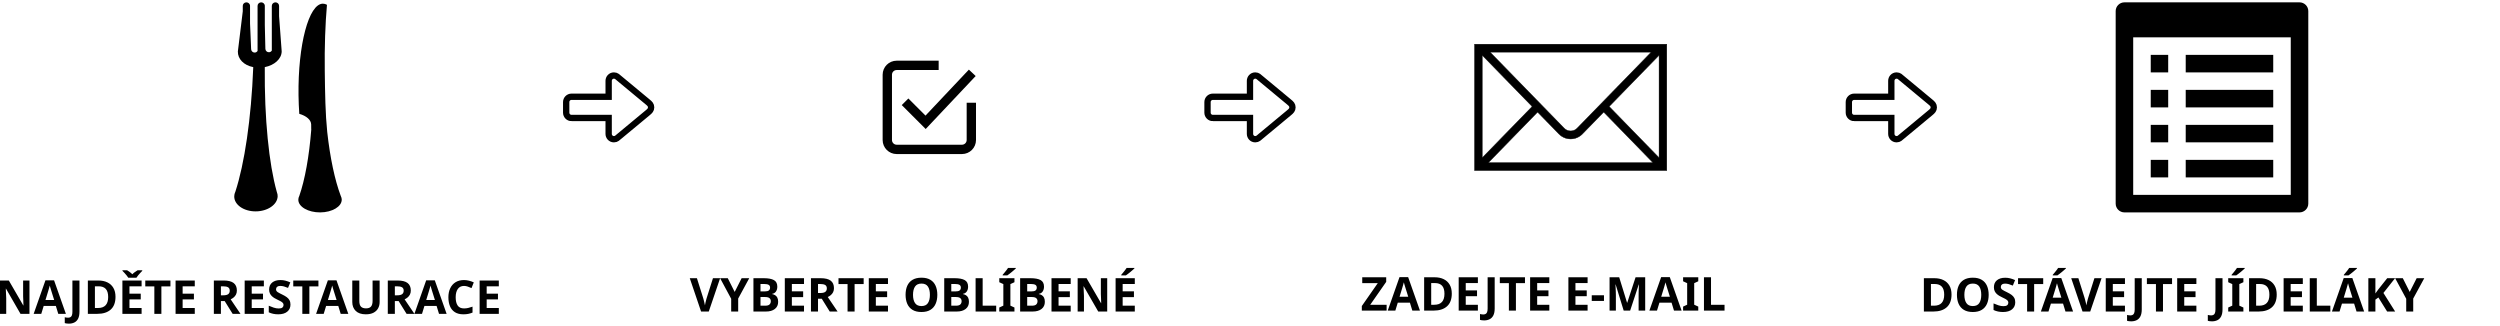
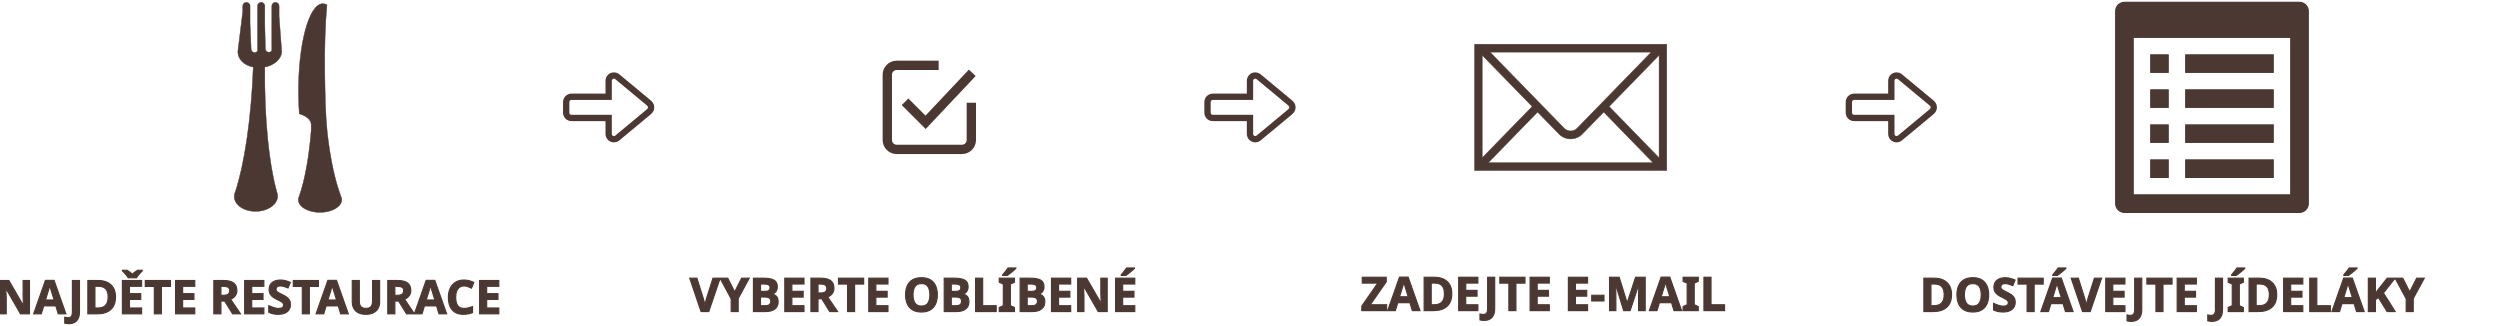
<svg xmlns="http://www.w3.org/2000/svg" width="1920" height="250" viewBox="0 0 1920 250" id="svg2" version="1.1">
  <defs id="defs4">
    <marker viewBox="0 0 10 10" refY="5" refX="0" orient="auto" markerWidth="4" markerUnits="strokeWidth" markerHeight="3" id="ArrowEnd">
      <path id="path2444" d="M 0,0 10,5 0,10 0,0 Z" />
    </marker>
    <marker viewBox="0 0 10 10" refY="5" refX="10" orient="auto" markerWidth="4" markerUnits="strokeWidth" markerHeight="3" id="ArrowStart">
      <path id="path2447" d="M 10,0 0,5 10,10 10,0 Z" />
    </marker>
  </defs>
  <g id="layer1" transform="translate(0,-802.3622)">
    <text xml:space="preserve" style="font-style:normal;font-weight:normal;font-size:40px;line-height:125%;font-family:sans-serif;letter-spacing:0px;word-spacing:0px;fill:#000000;fill-opacity:1;stroke:none;stroke-width:1px;stroke-linecap:butt;stroke-linejoin:miter;stroke-opacity:1" x="-1400.071" y="-50.724" id="text4558">
      <tspan id="tspan4560" x="-1400.071" y="-50.724" />
    </text>
-     <g id="g4578" transform="matrix(0.8962987,0,0,0.8962564,1403.698,1138.513)">
-       <g transform="matrix(0.3515597,0,0,0.3515597,-1365.515,-372.7039)" id="g3404">
-         <g id="meanicons_x5F_41">
-           <g id="g3391">
-             <path d="m 261.798,475.664 0.024,0 c -0.024,-0.045 -0.047,-0.097 -0.047,-0.141 -0.438,-1.758 -1.085,-3.479 -1.979,-5.156 -14.269,-37.994 -25.787,-92.076 -32.828,-155.521 -4.53,-44.008 -5.301,-94.53 -5.979,-148.26 -0.771,-59.217 1.209,-114.508 5.33,-161.606 -3.258,-1.834 -6.535,-2.748 -9.908,-2.748 -34.423,0.213 -60.98,100.215 -59.391,223.412 0.19,15.44 0.848,30.533 1.856,45.1 17.11,4.871 28.799,14.643 28.972,25.977 l 0.117,11.812 c 0.074,0.051 0.146,0.051 0.17,0.051 -5.207,66.325 -15.543,122.972 -29.283,162.451 -0.869,1.642 -1.47,3.399 -1.857,5.164 0,0.037 -0.021,0.097 -0.021,0.097 l 0.021,0 c -0.268,1.348 -0.479,2.693 -0.457,4.051 0.189,17.107 24.105,30.851 53.314,30.653 29.213,-0.19 52.713,-14.2 52.5,-31.28 0.002,-1.397 -0.244,-2.761 -0.554,-4.056 z" id="path3393" />
-             <path d="m 115.999,118.697 -6.365,-85.953 0,-25.165 c 0,-4.724 -3.95,-8.58 -8.868,-8.58 -4.872,0 -8.847,3.856 -8.847,8.58 l 0,108.924 c -1.471,2.392 -3.928,4.074 -6.941,4.121 -4.752,0.146 -8.652,-3.612 -8.748,-8.36 l -1.373,-58.066 0,-46.618 c 0,-4.723 -3.979,-8.58 -8.85,-8.58 -4.865,0 -8.822,3.857 -8.822,8.58 l 0,109.861 c -1.516,2.289 -3.953,3.959 -6.893,4.002 -4.723,0.096 -8.678,-3.613 -8.773,-8.39 l -2.674,-62.765 0,-42.71 c 0,-4.723 -3.979,-8.58 -8.846,-8.58 -4.891,0 -8.87,3.857 -8.87,8.58 l 0,13.347 -11.955,97.793 c -0.438,18.304 14.391,33.724 37.501,38.205 -4.863,126.064 -21.472,236.138 -43.624,303.699 -0.94,2.022 -1.592,4.052 -2.072,6.167 0,0.032 -0.049,0.083 -0.049,0.146 -0.34,1.547 -0.553,3.187 -0.578,4.82 -0.482,20.293 22.803,36.777 52.012,36.757 29.213,0 53.319,-16.506 53.8,-36.853 0,-1.61 -0.146,-3.229 -0.41,-4.789 0,-0.051 -0.022,-0.084 -0.022,-0.178 -0.361,-2.072 -0.963,-4.146 -1.787,-6.123 C 85.025,393.03 73.67,282.985 74.783,156.877 c 23.333,-4.481 40.804,-19.856 41.216,-38.18 z" id="path3395" />
-           </g>
+     <g style="stroke:#4b3832;stroke-opacity:1;fill:#4b3832;fill-opacity:1" id="g3404" transform="matrix(0.3151025,0,0,0.3150876,179.789,804.4744)">
+       <g style="stroke:#4b3832;stroke-opacity:1;fill:#4b3832;fill-opacity:1" id="meanicons_x5F_41">
+         <g style="stroke:#4b3832;stroke-opacity:1;fill:#4b3832;fill-opacity:1" id="g3391">
+           <path style="stroke:#4b3832;stroke-opacity:1;fill:#4b3832;fill-opacity:1" id="path3393" d="m 261.798,475.664 0.024,0 c -0.024,-0.045 -0.047,-0.097 -0.047,-0.141 -0.438,-1.758 -1.085,-3.479 -1.979,-5.156 -14.269,-37.994 -25.787,-92.076 -32.828,-155.521 -4.53,-44.008 -5.301,-94.53 -5.979,-148.26 -0.771,-59.217 1.209,-114.508 5.33,-161.606 -3.258,-1.834 -6.535,-2.748 -9.908,-2.748 -34.423,0.213 -60.98,100.215 -59.391,223.412 0.19,15.44 0.848,30.533 1.856,45.1 17.11,4.871 28.799,14.643 28.972,25.977 l 0.117,11.812 c 0.074,0.051 0.146,0.051 0.17,0.051 -5.207,66.325 -15.543,122.972 -29.283,162.451 -0.869,1.642 -1.47,3.399 -1.857,5.164 0,0.037 -0.021,0.097 -0.021,0.097 l 0.021,0 c -0.268,1.348 -0.479,2.693 -0.457,4.051 0.189,17.107 24.105,30.851 53.314,30.653 29.213,-0.19 52.713,-14.2 52.5,-31.28 0.002,-1.397 -0.244,-2.761 -0.554,-4.056 z" />
+           <path style="stroke:#4b3832;stroke-opacity:1;fill:#4b3832;fill-opacity:1" id="path3395" d="m 115.999,118.697 -6.365,-85.953 0,-25.165 c 0,-4.724 -3.95,-8.58 -8.868,-8.58 -4.872,0 -8.847,3.856 -8.847,8.58 l 0,108.924 c -1.471,2.392 -3.928,4.074 -6.941,4.121 -4.752,0.146 -8.652,-3.612 -8.748,-8.36 l -1.373,-58.066 0,-46.618 c 0,-4.723 -3.979,-8.58 -8.85,-8.58 -4.865,0 -8.822,3.857 -8.822,8.58 l 0,109.861 c -1.516,2.289 -3.953,3.959 -6.893,4.002 -4.723,0.096 -8.678,-3.613 -8.773,-8.39 l -2.674,-62.765 0,-42.71 c 0,-4.723 -3.979,-8.58 -8.846,-8.58 -4.891,0 -8.87,3.857 -8.87,8.58 l 0,13.347 -11.955,97.793 c -0.438,18.304 14.391,33.724 37.501,38.205 -4.863,126.064 -21.472,236.138 -43.624,303.699 -0.94,2.022 -1.592,4.052 -2.072,6.167 0,0.032 -0.049,0.083 -0.049,0.146 -0.34,1.547 -0.553,3.187 -0.578,4.82 -0.482,20.293 22.803,36.777 52.012,36.757 29.213,0 53.319,-16.506 53.8,-36.853 0,-1.61 -0.146,-3.229 -0.41,-4.789 0,-0.051 -0.022,-0.084 -0.022,-0.178 -0.361,-2.072 -0.963,-4.146 -1.787,-6.123 C 85.025,393.03 73.67,282.985 74.783,156.877 c 23.333,-4.481 40.804,-19.856 41.216,-38.18 z" />
        </g>
-         <g id="Layer_1_1_" />
      </g>
-       <g transform="matrix(4,0,0,4,-817.8082,-331.0562)" id="g3469">
-         <path style="fill:none;stroke:#000000;stroke-width:2;stroke-miterlimit:10" d="m 21,11 0,8 c 0,1.1 -0.9,2 -2,2 L 5,21 C 3.9,21 3,20.1 3,19 L 3,5 C 3,3.9 3.9,3 5,3 l 9,0" stroke-miterlimit="10" id="path3460" />
-         <polyline style="clip-rule:evenodd;fill:none;fill-rule:evenodd;stroke:#000000;stroke-width:2;stroke-miterlimit:10" id="Done__x2014__Displayed_on_the_left_side_of_a_contextual_action_bar__x28_CAB_x29__to_allow_the_user_to_dismiss_it._3_" points="  21.2,4.6 11.2,15.2 6.8,10.8 " stroke-miterlimit="10" />
-       </g>
-       <path style="fill:#000000;stroke:#000000;stroke-width:0.335" d="m -144.625,-337.174 -151.318,0 -1.312,0 -3.185,0 -2.194,0 0,108.236 164.71,0 0,-108.236 -5.697,0 -1.004,0 z m -6.588,6.765 -63.632,65.334 c -2.902,2.979 -7.965,2.979 -10.867,0 l -63.642,-65.334 138.141,0 z m -144.832,2.695 42.779,43.918 -42.779,43.924 0,-87.842 z m 5.256,92.01 42.184,-43.307 18.234,18.719 c 2.693,2.768 6.28,4.294 10.092,4.294 3.812,0 7.399,-1.526 10.092,-4.294 l 18.234,-18.722 42.181,43.31 -141.017,0 z m 146.277,-4.165 -42.78,-43.927 42.779,-43.927 0,87.855 z" id="path3571" />
-       <path style="fill:none;stroke:#000000;stroke-width:5.417;stroke-miterlimit:4;stroke-dasharray:none;stroke-opacity:1" d="m -1076.413,-273.959 31.84,0 0,13.646 c 0,2.202 1.706,4.549 4.548,4.549 2.097,0 3.161,-1.305 4.549,-2.456 l 24.449,-20.287 c 1.742,-1.424 2.843,-2.524 2.843,-4.549 0,-2.024 -1.101,-3.129 -2.843,-4.549 l -24.449,-20.287 c -1.387,-1.151 -2.452,-2.456 -4.549,-2.456 -2.843,0 -4.548,2.347 -4.548,4.549 l 0,13.646 -31.84,0 c -2.502,0 -4.549,2.047 -4.549,4.549 l 0,9.097 c 0,2.502 2.047,4.549 4.549,4.549 z" id="path3654" />
-       <path id="path4497" d="m -526.883,-273.959 31.84,0 0,13.646 c 0,2.202 1.706,4.549 4.549,4.549 2.097,0 3.161,-1.305 4.549,-2.456 l 24.449,-20.287 c 1.742,-1.424 2.843,-2.524 2.843,-4.549 0,-2.024 -1.101,-3.129 -2.843,-4.549 l -24.449,-20.287 c -1.387,-1.151 -2.452,-2.456 -4.549,-2.456 -2.843,0 -4.549,2.347 -4.549,4.549 l 0,13.646 -31.84,0 c -2.502,0 -4.549,2.047 -4.549,4.549 l 0,9.097 c 0,2.502 2.047,4.549 4.549,4.549 z" style="fill:none;stroke:#000000;stroke-width:5.417;stroke-miterlimit:4;stroke-dasharray:none;stroke-opacity:1" />
-       <path d="m 381.728,-223.049 -74.985,0 0,-15.008 74.985,0 0,15.008 z m 0,-105.007 -74.985,0 0,15.008 74.985,0 0,-15.008 z m 0,29.985 -74.985,0 0,15.015 74.985,0 0,-15.015 z m -90,-29.985 -14.955,0 0,15.008 14.955,0 0,-15.008 z m 90,60.008 -74.985,0 0,14.977 74.985,0 0,-14.977 z m -90,29.992 -14.955,0 0,15.008 14.955,0 0,-15.008 z m 0,-60.015 -14.955,0 0,15.015 14.955,0 0,-15.015 z m 0,30.023 -14.955,0 0,14.977 14.955,0 0,-14.977 z m 120.045,-97.522 c 0,-4.133 -3.397,-7.485 -7.545,-7.485 l -149.955,0 c -4.178,0 -7.545,3.353 -7.545,7.485 l 0,165.023 c 0,4.125 3.368,7.492 7.545,7.492 l 149.955,0 c 4.147,0 7.545,-3.368 7.545,-7.492 l 0,-165.023 z m -15.03,157.5 -135,0 0,-135 135,0 0,135 z" id="path4547" />
-       <path style="fill:none;stroke:#000000;stroke-width:5.417;stroke-miterlimit:4;stroke-dasharray:none;stroke-opacity:1" d="m 22.646,-273.959 31.84,0 0,13.646 c 0,2.202 1.706,4.549 4.549,4.549 2.097,0 3.161,-1.305 4.549,-2.456 l 24.449,-20.287 c 1.742,-1.424 2.843,-2.524 2.843,-4.549 0,-2.024 -1.101,-3.129 -2.843,-4.549 l -24.449,-20.287 c -1.387,-1.151 -2.452,-2.456 -4.549,-2.456 -2.843,0 -4.549,2.347 -4.549,4.549 l 0,13.646 -31.84,0 c -2.502,0 -4.549,2.047 -4.549,4.549 l 0,9.097 c 0,2.502 2.047,4.549 4.549,4.549 z" id="path4556" />
-       <text id="text4562" y="-106.135" x="-1569.777" style="font-style:normal;font-variant:normal;font-weight:bold;font-stretch:normal;font-size:40px;line-height:125%;font-family:sans-serif;-inkscape-font-specification:'sans-serif Bold';letter-spacing:0px;word-spacing:0px;fill:#000000;fill-opacity:1;stroke:none;stroke-width:1px;stroke-linecap:butt;stroke-linejoin:miter;stroke-opacity:1" xml:space="preserve">
-         <tspan y="-106.135" x="-1569.777" id="tspan4564">NAJDĚTE RESTAURACE</tspan>
-       </text>
-       <text id="text4566" y="-108.106" x="-975.072" style="font-style:normal;font-variant:normal;font-weight:bold;font-stretch:normal;font-size:40px;line-height:125%;font-family:sans-serif;-inkscape-font-specification:'sans-serif Bold';letter-spacing:0px;word-spacing:0px;fill:#000000;fill-opacity:1;stroke:none;stroke-width:1px;stroke-linecap:butt;stroke-linejoin:miter;stroke-opacity:1" xml:space="preserve">
-         <tspan y="-108.106" x="-975.072" id="tspan4568">VYBERTE OBLÍBENÉ</tspan>
-       </text>
-       <text id="text4570" y="-108.907" x="-400.171" style="font-style:normal;font-variant:normal;font-weight:bold;font-stretch:normal;font-size:40px;line-height:125%;font-family:sans-serif;-inkscape-font-specification:'sans-serif Bold';letter-spacing:0px;word-spacing:0px;fill:#000000;fill-opacity:1;stroke:none;stroke-width:1px;stroke-linecap:butt;stroke-linejoin:miter;stroke-opacity:1" xml:space="preserve">
-         <tspan y="-108.907" x="-400.171" id="tspan4572">ZADEJTE E-MAIL</tspan>
-       </text>
-       <text id="text4574" y="-108.106" x="78.792" style="font-style:normal;font-variant:normal;font-weight:bold;font-stretch:normal;font-size:40px;line-height:125%;font-family:sans-serif;-inkscape-font-specification:'sans-serif Bold';letter-spacing:0px;word-spacing:0px;fill:#000000;fill-opacity:1;stroke:none;stroke-width:1px;stroke-linecap:butt;stroke-linejoin:miter;stroke-opacity:1" xml:space="preserve">
-         <tspan y="-108.106" x="78.792" id="tspan4576">DOSTÁVEJTE JÍDELÁKY</tspan>
-       </text>
+       <g style="stroke:#4b3832;stroke-opacity:1;fill:#4b3832;fill-opacity:1" id="Layer_1_1_" />
    </g>
+     <g style="stroke:#4b3832;stroke-opacity:1" id="g3469" transform="matrix(3.585195,0,0,3.585026,670.6976,841.8015)">
+       <path id="path3460" stroke-miterlimit="10" d="m 21,11 0,8 c 0,1.1 -0.9,2 -2,2 L 5,21 C 3.9,21 3,20.1 3,19 L 3,5 C 3,3.9 3.9,3 5,3 l 9,0" style="fill:none;stroke:#4b3832;stroke-width:2;stroke-miterlimit:10;stroke-opacity:1" />
+       <polyline stroke-miterlimit="10" points="  21.2,4.6 11.2,15.2 6.8,10.8 " id="Done__x2014__Displayed_on_the_left_side_of_a_contextual_action_bar__x28_CAB_x29__to_allow_the_user_to_dismiss_it._3_" style="clip-rule:evenodd;fill:none;fill-rule:evenodd;stroke:#4b3832;stroke-width:2;stroke-miterlimit:10;stroke-opacity:1" />
+     </g>
+     <path id="path3571" d="m 1274.071,836.318 -135.626,0 -1.176,0 -2.855,0 -1.966,0 0,97.007 147.629,0 0,-97.007 -5.106,0 -0.9,0 z m -5.905,6.063 -57.034,58.556 c -2.601,2.67 -7.139,2.67 -9.74,0 l -57.042,-58.556 123.816,0 z m -129.813,2.415 38.343,39.361 -38.343,39.367 0,-78.729 z m 4.711,82.465 37.81,-38.814 16.343,16.777 c 2.413,2.481 5.628,3.849 9.045,3.849 3.417,0 6.632,-1.368 9.045,-3.849 l 16.343,-16.779 37.807,38.817 -126.393,0 z m 131.108,-3.733 -38.343,-39.37 38.343,-39.37 0,78.74 z" style="fill:#4b3832;stroke:#4b3832;stroke-width:0.301;stroke-opacity:1;fill-opacity:1" />
+     <path id="path3654" d="m 438.911,892.975 28.538,0 0,12.23 c 0,1.973 1.529,4.077 4.077,4.077 1.879,0 2.833,-1.17 4.077,-2.201 l 21.913,-18.182 c 1.561,-1.276 2.548,-2.263 2.548,-4.077 0,-1.814 -0.987,-2.805 -2.548,-4.077 L 475.603,862.563 c -1.243,-1.031 -2.197,-2.201 -4.077,-2.201 -2.548,0 -4.077,2.104 -4.077,4.077 l 0,12.23 -28.538,0 c -2.242,0 -4.077,1.835 -4.077,4.077 l 0,8.153 c 0,2.242 1.835,4.077 4.077,4.077 z" style="fill:none;stroke:#4b3832;stroke-width:4.855;stroke-miterlimit:4;stroke-dasharray:none;stroke-opacity:1" />
+     <path style="fill:none;stroke:#4b3832;stroke-width:4.855;stroke-miterlimit:4;stroke-dasharray:none;stroke-opacity:1" d="m 931.453,892.975 28.538,0 0,12.23 c 0,1.973 1.529,4.077 4.077,4.077 1.879,0 2.833,-1.17 4.077,-2.201 l 21.913,-18.182 c 1.561,-1.276 2.548,-2.263 2.548,-4.077 0,-1.814 -0.987,-2.805 -2.548,-4.077 l -21.913,-18.182 c -1.243,-1.031 -2.197,-2.201 -4.077,-2.201 -2.548,0 -4.077,2.104 -4.077,4.077 l 0,12.23 -28.538,0 c -2.242,0 -4.077,1.835 -4.077,4.077 l 0,8.153 c 0,2.242 1.835,4.077 4.077,4.077 z" id="path4497" />
+     <path style="stroke:#4b3832;stroke-width:0.896;stroke-opacity:1;fill:#4b3832;fill-opacity:1" id="path4547" d="m 1745.841,938.604 -67.209,0 0,-13.451 67.209,0 0,13.451 z m 0,-94.114 -67.209,0 0,13.451 67.209,0 0,-13.451 z m 0,26.874 -67.209,0 0,13.457 67.209,0 0,-13.457 z m -80.667,-26.874 -13.404,0 0,13.451 13.404,0 0,-13.451 z m 80.667,53.782 -67.209,0 0,13.424 67.209,0 0,-13.424 z m -80.667,26.881 -13.404,0 0,13.451 13.404,0 0,-13.451 z m 0,-53.789 -13.404,0 0,13.457 13.404,0 0,-13.457 z m 0,26.908 -13.404,0 0,13.424 13.404,0 0,-13.424 z m 107.596,-87.405 c 0,-3.704 -3.045,-6.708 -6.763,-6.708 l -134.404,0 c -3.744,0 -6.763,3.005 -6.763,6.708 l 0,147.902 c 0,3.697 3.018,6.715 6.763,6.715 l 134.404,0 c 3.717,0 6.763,-3.018 6.763,-6.715 l 0,-147.902 z m -13.471,141.16 -121,0 0,-120.995 121,0 0,120.995 z" />
+     <path id="path4556" d="m 1423.996,892.975 28.538,0 0,12.23 c 0,1.973 1.529,4.077 4.077,4.077 1.879,0 2.833,-1.17 4.077,-2.201 l 21.913,-18.182 c 1.561,-1.276 2.548,-2.263 2.548,-4.077 0,-1.814 -0.987,-2.805 -2.548,-4.077 l -21.913,-18.182 c -1.243,-1.031 -2.197,-2.201 -4.077,-2.201 -2.548,0 -4.077,2.104 -4.077,4.077 l 0,12.23 -28.538,0 c -2.242,0 -4.077,1.835 -4.077,4.077 l 0,8.153 c 0,2.242 1.835,4.077 4.077,4.077 z" style="fill:none;stroke:#4b3832;stroke-width:4.855;stroke-miterlimit:4;stroke-dasharray:none;stroke-opacity:1" />
+     <text xml:space="preserve" style="font-style:normal;font-variant:normal;font-weight:bold;font-stretch:normal;font-size:35.851px;line-height:125%;font-family:sans-serif;-inkscape-font-specification:'sans-serif Bold';letter-spacing:0px;word-spacing:0px;fill:#4b3832;fill-opacity:1;stroke:#4b3832;stroke-width:0.896px;stroke-linecap:butt;stroke-linejoin:miter;stroke-opacity:1;" x="-3.291" y="1043.413" id="text4562" transform="scale(1.000024,0.9999764)">
+       <tspan id="tspan4564" x="-3.291" y="1043.413" style="stroke-width:0.896px;fill:#4b3832;fill-opacity:1;">NAJDĚTE RESTAURACE</tspan>
+     </text>
+     <text xml:space="preserve" style="font-style:normal;font-variant:normal;font-weight:bold;font-stretch:normal;font-size:35.851px;line-height:125%;font-family:sans-serif;-inkscape-font-specification:'sans-serif Bold';letter-spacing:0px;word-spacing:0px;fill:#4b3832;fill-opacity:1;stroke:#4b3832;stroke-width:0.896px;stroke-linecap:butt;stroke-linejoin:miter;stroke-opacity:1;" x="529.73" y="1041.646" id="text4566" transform="scale(1.000024,0.9999764)">
+       <tspan id="tspan4568" x="529.73" y="1041.646" style="stroke-width:0.896px;fill:#4b3832;fill-opacity:1;">VYBERTE OBLÍBENÉ</tspan>
+     </text>
+     <text xml:space="preserve" style="font-style:normal;font-variant:normal;font-weight:bold;font-stretch:normal;font-size:35.851px;line-height:125%;font-family:sans-serif;-inkscape-font-specification:'sans-serif Bold';letter-spacing:0px;word-spacing:0px;fill:#4b3832;fill-opacity:1;stroke:#4b3832;stroke-width:0.896px;stroke-linecap:butt;stroke-linejoin:miter;stroke-opacity:1;" x="1045" y="1040.928" id="text4570" transform="scale(1.000024,0.9999764)">
+       <tspan id="tspan4572" x="1045" y="1040.928" style="stroke-width:0.896px;fill:#4b3832;fill-opacity:1;">ZADEJTE E-MAIL</tspan>
+     </text>
+     <text xml:space="preserve" style="font-style:normal;font-variant:normal;font-weight:bold;font-stretch:normal;font-size:35.851px;line-height:125%;font-family:sans-serif;-inkscape-font-specification:'sans-serif Bold';letter-spacing:0px;word-spacing:0px;fill:#4b3832;fill-opacity:1;stroke:#4b3832;stroke-width:0.896px;stroke-linecap:butt;stroke-linejoin:miter;stroke-opacity:1;" x="1474.284" y="1041.646" id="text4574" transform="scale(1.000024,0.9999764)">
+       <tspan id="tspan4576" x="1474.284" y="1041.646" style="stroke-width:0.896px;fill:#4b3832;fill-opacity:1;">DOSTÁVEJTE JÍDELÁKY</tspan>
+     </text>
  </g>
</svg>
